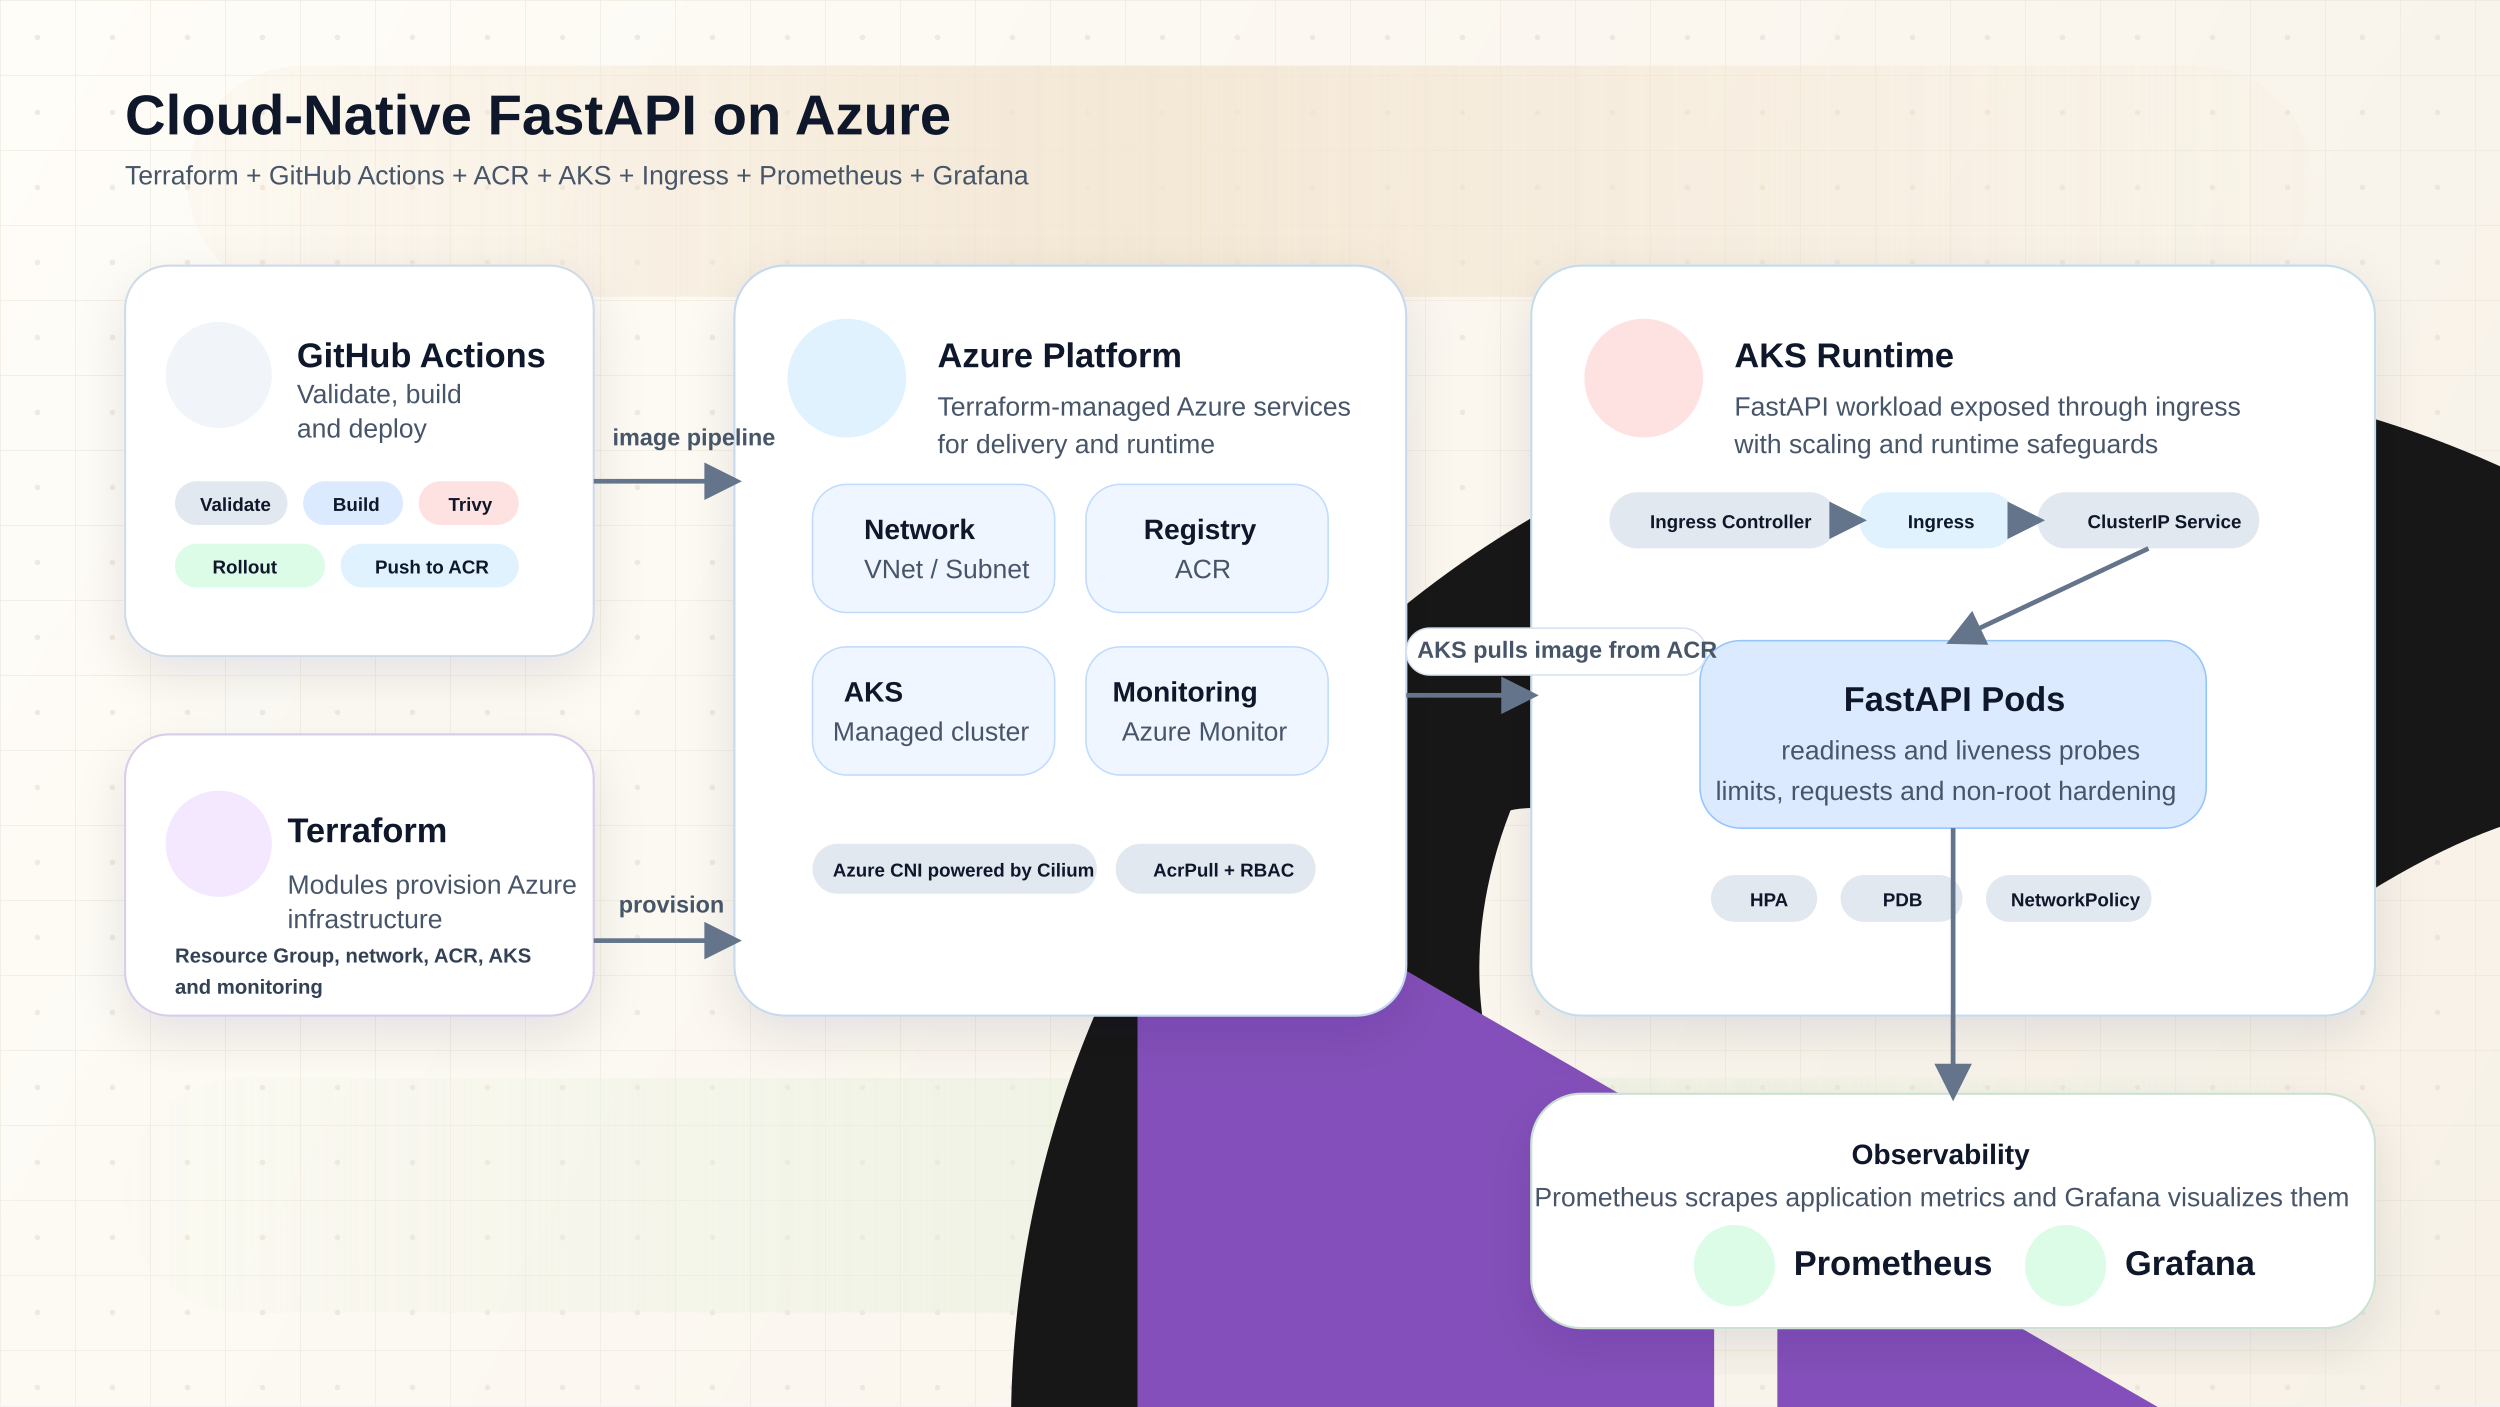
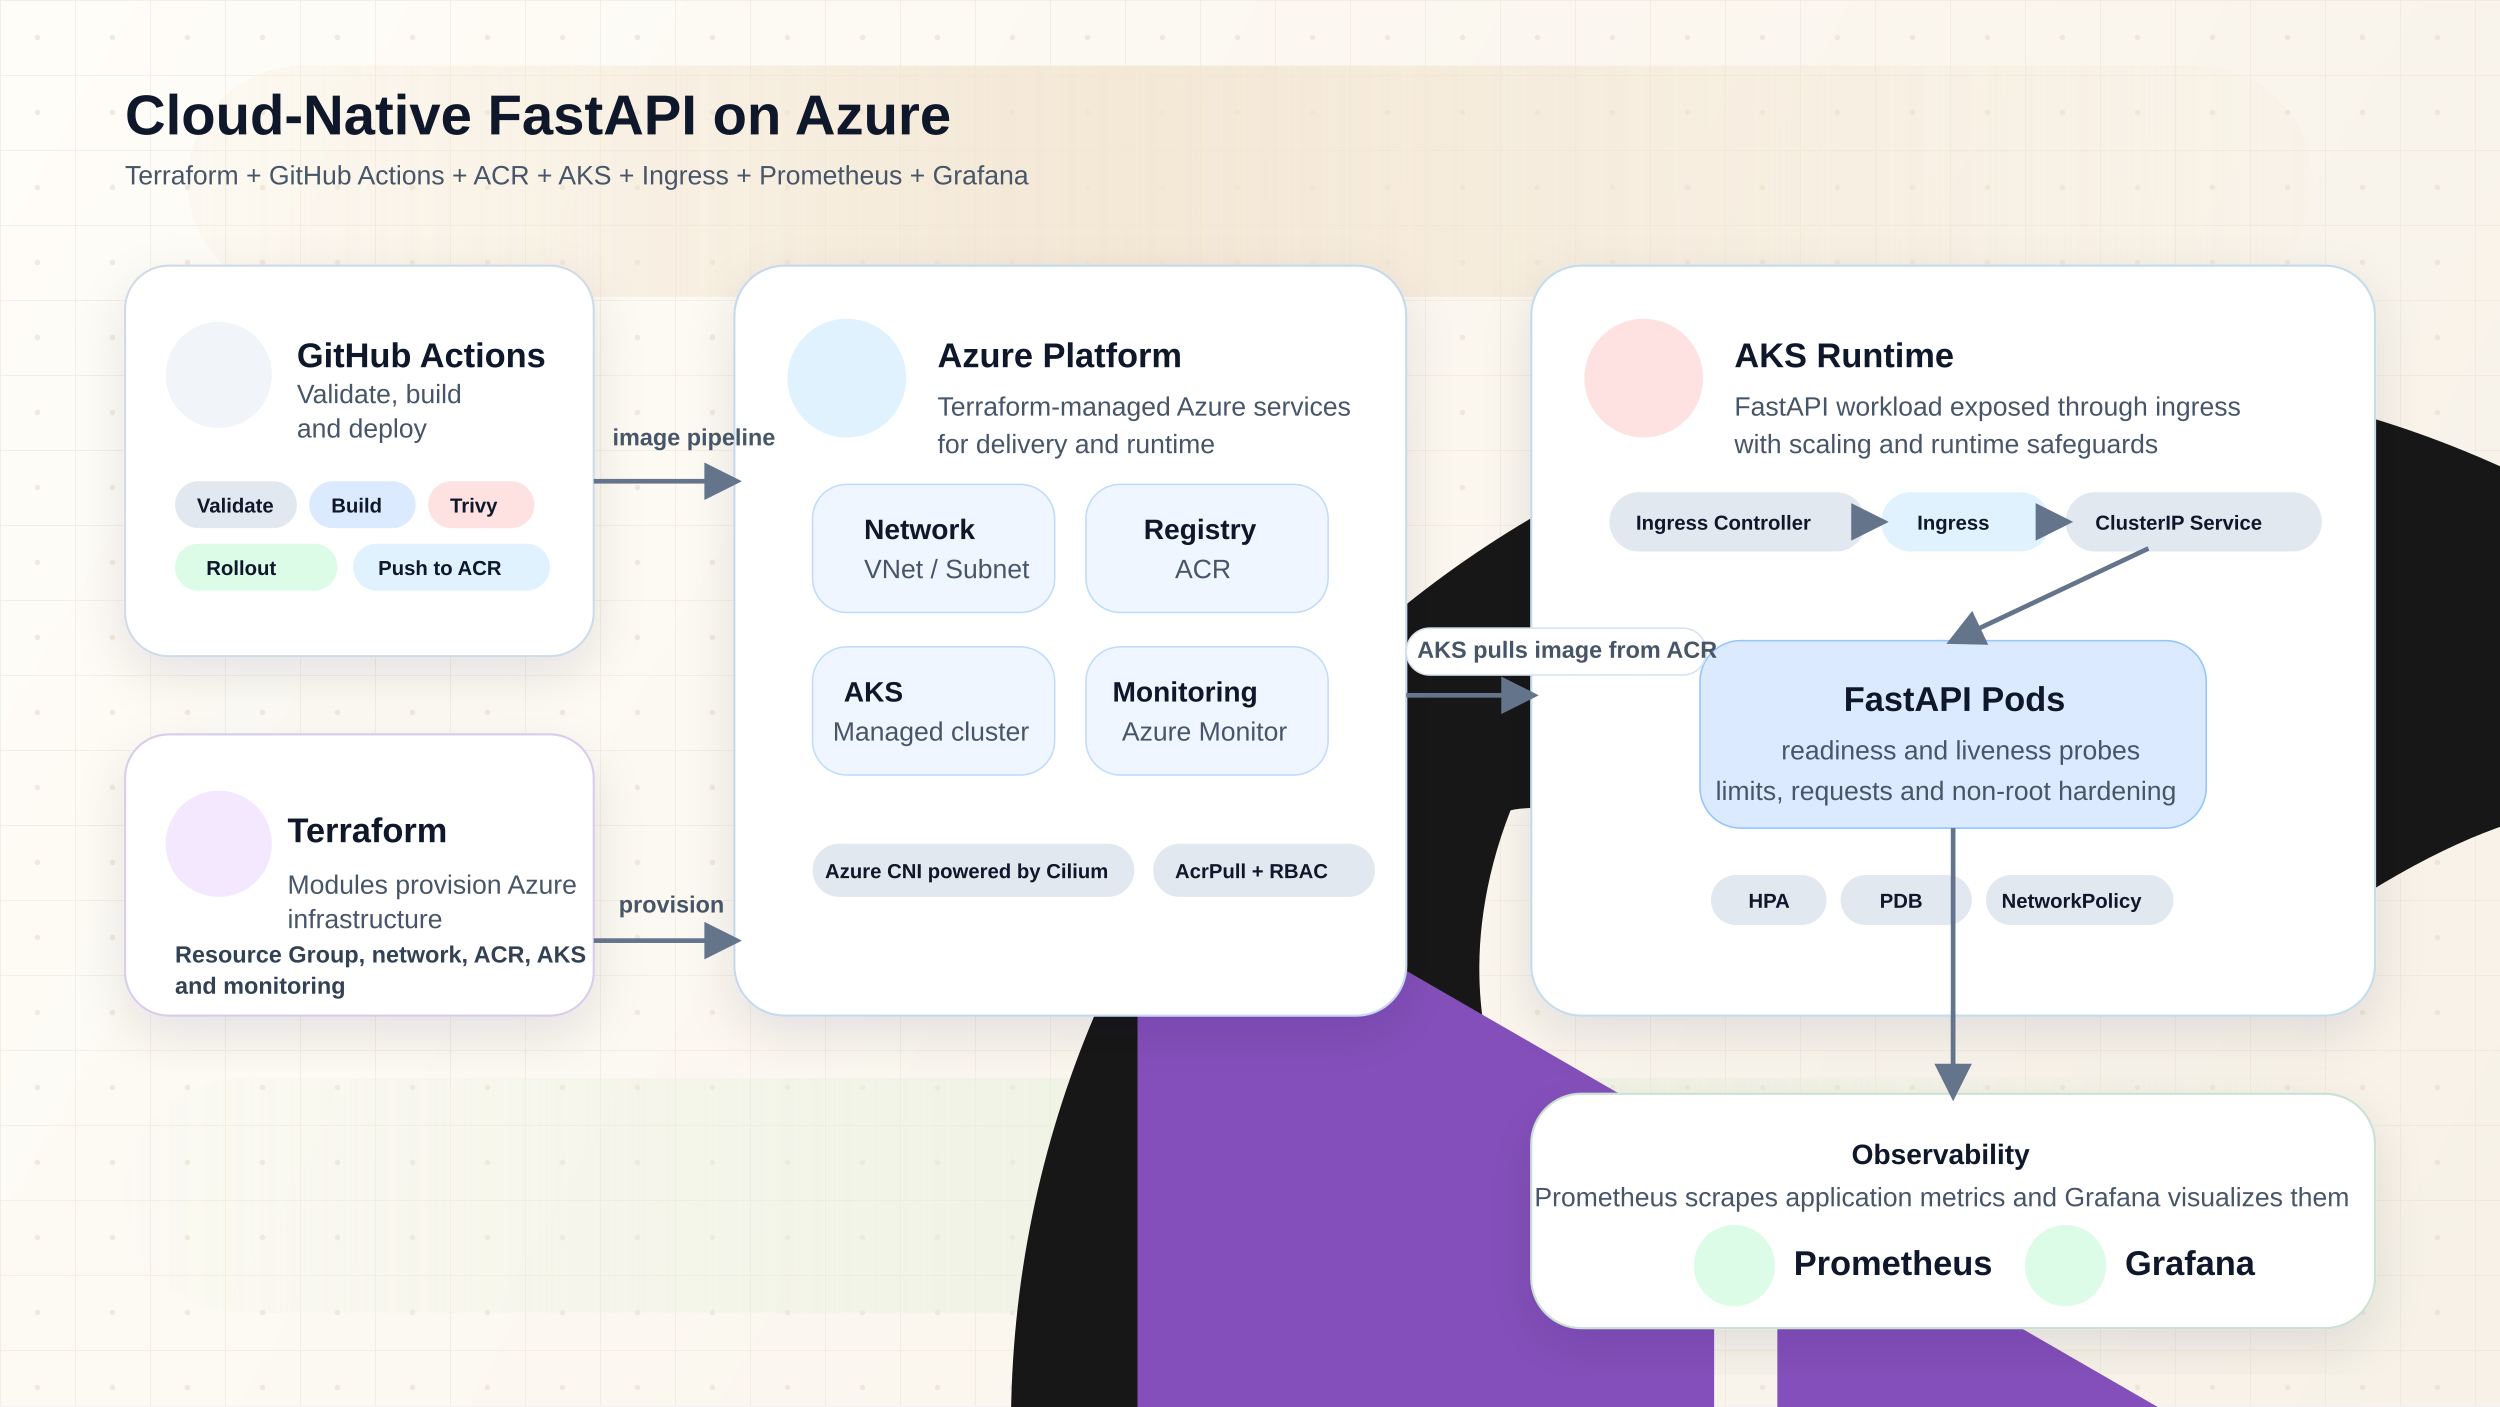
<svg xmlns="http://www.w3.org/2000/svg" width="1600" height="900" viewBox="0 0 1600 900" fill="none">
  <defs>
    <linearGradient id="bg" x1="0" y1="0" x2="1600" y2="900" gradientUnits="userSpaceOnUse">
      <stop stop-color="#FFFDF8" />
      <stop offset="1" stop-color="#F7F1E7" />
    </linearGradient>
    <pattern id="techGrid" x="0" y="0" width="48" height="48" patternUnits="userSpaceOnUse">
      <path d="M 48 0 L 0 0 0 48" fill="none" stroke="#E9DED1" stroke-width="1" />
      <circle cx="24" cy="24" r="1.8" fill="#E6DACD" />
    </pattern>
    <linearGradient id="bandTop" x1="0" y1="0" x2="1600" y2="0" gradientUnits="userSpaceOnUse">
      <stop stop-color="#F2E4CF" stop-opacity="0" />
      <stop offset="0.45" stop-color="#F2E4CF" stop-opacity="0.95" />
      <stop offset="1" stop-color="#F2E4CF" stop-opacity="0" />
    </linearGradient>
    <linearGradient id="bandBottom" x1="0" y1="0" x2="1600" y2="0" gradientUnits="userSpaceOnUse">
      <stop stop-color="#E8F0DE" stop-opacity="0" />
      <stop offset="0.5" stop-color="#E8F0DE" stop-opacity="0.85" />
      <stop offset="1" stop-color="#E8F0DE" stop-opacity="0" />
    </linearGradient>
    <filter id="shadow" x="-20%" y="-20%" width="140%" height="140%" filterUnits="objectBoundingBox">
      <feDropShadow dx="0" dy="12" stdDeviation="16" flood-color="#0F172A" flood-opacity="0.10" />
    </filter>
    <marker id="arrow" viewBox="0 0 10 10" refX="8" refY="5" markerWidth="8" markerHeight="8" orient="auto-start-reverse">
      <path d="M 0 0 L 10 5 L 0 10 z" fill="#64748B" />
    </marker>
    <style>
      .title { font: 700 36px 'Segoe UI', Arial, sans-serif; fill: #0F172A; }
      .subtitle { font: 500 17px 'Segoe UI', Arial, sans-serif; fill: #475569; }
      .section { font: 700 18px 'Segoe UI', Arial, sans-serif; fill: #0F172A; }
      .cardTitle { font: 700 22px 'Segoe UI', Arial, sans-serif; fill: #0F172A; }
      .cardText { font: 500 17px 'Segoe UI', Arial, sans-serif; fill: #475569; }
-       .small { font: 600 13px 'Segoe UI', Arial, sans-serif; fill: #334155; }
-       .chip { font: 700 12px 'Segoe UI', Arial, sans-serif; fill: #0F172A; }
+       .small { font: 600 15px 'Segoe UI', Arial, sans-serif; fill: #334155; }
+       .chip { font: 700 13px 'Segoe UI', Arial, sans-serif; fill: #0F172A; }
      .flowText { font: 600 15px 'Segoe UI', Arial, sans-serif; fill: #475569; }
      .flow { stroke: #64748B; stroke-width: 3; marker-end: url(#arrow); }
    </style>
    <symbol id="logo-github" viewBox="0 0 24 24">
      <path fill="#181717" d="M12 .297c-6.63 0-12 5.373-12 12 0 5.303 3.438 9.8 8.205 11.385.6.113.82-.258.82-.577 0-.285-.01-1.04-.015-2.04-3.338.724-4.042-1.61-4.042-1.61C4.422 18.07 3.633 17.7 3.633 17.7c-1.087-.744.084-.729.084-.729 1.205.084 1.838 1.236 1.838 1.236 1.07 1.835 2.809 1.305 3.495.998.108-.776.417-1.305.76-1.605-2.665-.3-5.466-1.332-5.466-5.93 0-1.31.465-2.38 1.235-3.22-.135-.303-.54-1.523.105-3.176 0 0 1.005-.322 3.3 1.23.96-.267 1.98-.399 3-.405 1.02.006 2.04.138 3 .405 2.28-1.552 3.285-1.23 3.285-1.23.645 1.653.24 2.873.12 3.176.765.84 1.23 1.91 1.23 3.22 0 4.61-2.805 5.625-5.475 5.92.42.36.81 1.096.81 2.22 0 1.606-.015 2.896-.015 3.286 0 .315.21.69.825.57C20.565 22.092 24 17.592 24 12.297c0-6.627-5.373-12-12-12" />
    </symbol>
    <symbol id="logo-terraform" viewBox="0 0 24 24">
      <path fill="#844FBA" d="M1.44 0v7.575l6.561 3.79V3.787zm21.12 4.227l-6.561 3.791v7.574l6.56-3.787zM8.72 4.23v7.575l6.561 3.787V8.018zm0 8.405v7.575L15.28 24v-7.578z" />
    </symbol>
    <symbol id="logo-kubernetes" viewBox="0 0 24 24">
      <path fill="#326CE5" d="M10.204 14.35l.007.01-.999 2.413a5.171 5.171 0 0 1-2.075-2.597l2.578-.437.004.005a.44.44 0 0 1 .484.606zm-.833-2.129a.44.44 0 0 0 .173-.756l.002-.011L7.585 9.7a5.143 5.143 0 0 0-.73 3.255l2.514-.725.002-.009zm1.145-1.98a.44.44 0 0 0 .699-.337l.01-.005.15-2.62a5.144 5.144 0 0 0-3.01 1.442l2.147 1.523.004-.002zm.76 2.75l.723.349.722-.347.18-.78-.5-.623h-.804l-.5.623.179.779zm1.5-3.095a.44.44 0 0 0 .7.336l.008.003 2.134-1.513a5.188 5.188 0 0 0-2.992-1.442l.148 2.615.002.001zm10.876 5.97l-5.773 7.181a1.6 1.6 0 0 1-1.248.594l-9.261.003a1.6 1.6 0 0 1-1.247-.596l-5.776-7.18a1.583 1.583 0 0 1-.307-1.34L2.1 5.573c.108-.47.425-.864.863-1.073L11.305.513a1.606 1.606 0 0 1 1.385 0l8.345 3.985c.438.209.755.604.863 1.073l2.062 8.955c.108.47-.005.963-.308 1.34z" />
    </symbol>
    <symbol id="logo-prometheus" viewBox="0 0 24 24">
      <path fill="#E6522C" d="M12 0C5.373 0 0 5.372 0 12c0 6.627 5.373 12 12 12s12-5.373 12-12c0-6.628-5.373-12-12-12zm0 22.46c-1.885 0-3.414-1.26-3.414-2.814h6.828c0 1.553-1.528 2.813-3.414 2.813zm5.64-3.745H6.36v-2.046h11.28v2.046zm-.04-3.098H6.391c-.037-.043-.075-.086-.111-.13-1.155-1.401-1.427-2.133-1.69-2.879-.005-.025 1.4.287 2.395.511 0 0 .513.119 1.262.255-.72-.843-1.147-1.915-1.147-3.01 0-2.406 1.845-4.508 1.18-6.207.648.053 1.34 1.367 1.387 3.422.689-.951.977-2.69.977-3.755 0-1.103.727-2.385 1.454-2.429-.648 1.069.168 1.984.894 4.256.272.854.237 2.29.447 3.201.07-1.892.395-4.652 1.595-5.605-.529 1.2.079 2.702.494 3.424.671 1.164 1.078 2.047 1.078 3.716a4.642 4.642 0 01-1.11 2.996c.792-.149 1.34-.283 1.34-.283l2.573-.502s-.374 1.538-1.81 3.019z" />
    </symbol>
    <symbol id="logo-grafana" viewBox="0 0 24 24">
      <path fill="#F46800" d="M23.02 10.59a8.578 8.578 0 0 0-.862-3.034 8.911 8.911 0 0 0-1.789-2.445c.337-1.342-.413-2.505-.413-2.505-1.292-.08-2.113.4-2.416.62-.052-.02-.102-.044-.154-.064-.22-.089-.446-.172-.677-.247-.231-.073-.47-.14-.711-.197a9.867 9.867 0 0 0-.875-.161C14.557.753 12.94 0 12.94 0c-1.804 1.145-2.147 2.744-2.147 2.744l-.018.093c-.098.029-.2.057-.298.088-.138.042-.275.094-.413.143-.138.055-.275.107-.41.166a8.869 8.869 0 0 0-1.557.87l-.063-.029c-2.497-.955-4.716.195-4.716.195-.203 2.658.996 4.33 1.235 4.636a11.608 11.608 0 0 0-.607 2.635C1.636 12.677.953 15.014.953 15.014c1.926 2.214 4.171 2.351 4.171 2.351.003-.002.006-.002.006-.005.285.509.615.994.986 1.446.156.19.32.371.488.548-.704 2.009.099 3.68.099 3.68 2.144.08 3.553-.937 3.849-1.173a9.784 9.784 0 0 0 3.164.501h.08l.055-.003.107-.002.103-.005.003.002c1.01 1.44 2.788 1.646 2.788 1.646 1.264-1.332 1.337-2.653 1.337-2.94v-.058c0-.02-.003-.039-.003-.06.265-.187.52-.387.758-.6a7.875 7.875 0 0 0 1.415-1.7c1.43.083 2.437-.885 2.437-.885-.236-1.49-1.085-2.216-1.264-2.354l-.018-.013-.016-.013a.217.217 0 0 1-.031-.02c.008-.092.016-.18.02-.27.011-.162.016-.323.016-.48v-.253l-.005-.098-.008-.135a1.891 1.891 0 0 0-.01-.13c-.003-.042-.008-.083-.013-.125l-.016-.124-.018-.122a6.215 6.215 0 0 0-2.032-3.73 6.015 6.015 0 0 0-3.222-1.46 6.292 6.292 0 0 0-.85-.048l-.107.002h-.063l-.044.003-.104.008a4.777 4.777 0 0 0-3.335 1.695c-.332.4-.592.84-.768 1.297a4.594 4.594 0 0 0-.312 1.817l.003.091c.005.055.007.11.013.164a3.615 3.615 0 0 0 .698 1.82 3.53 3.53 0 0 0 1.827 1.282c.33.098.66.14.971.137.039 0 .078 0 .114-.002l.063-.003c.02 0 .041-.003.062-.003.034-.002.065-.007.099-.01.007 0 .018-.003.028-.003l.031-.005.06-.008a1.18 1.18 0 0 0 .112-.02c.036-.008.072-.013.109-.024a2.634 2.634 0 0 0 .914-.415c.028-.02.056-.041.085-.065a.248.248 0 0 0 .039-.35.244.244 0 0 0-.309-.06l-.078.042c-.09.044-.184.083-.283.116a2.476 2.476 0 0 1-.475.096c-.028.003-.054.006-.083.006l-.083.002c-.026 0-.054 0-.08-.002l-.102-.006h-.012l-.024.006c-.016-.003-.031-.003-.044-.006-.031-.002-.06-.007-.091-.01a2.59 2.59 0 0 1-.724-.213 2.557 2.557 0 0 1-.667-.438 2.52 2.52 0 0 1-.805-1.475 2.306 2.306 0 0 1-.029-.444l.006-.122v-.023l.002-.031c.003-.021.003-.04.005-.06a3.163 3.163 0 0 1 1.352-2.29 3.12 3.12 0 0 1 .937-.43 2.946 2.946 0 0 1 .776-.101h.06l.07.002.045.003h.026l.07.005a4.041 4.041 0 0 1 1.635.49 3.94 3.94 0 0 1 1.602 1.662 3.77 3.77 0 0 1 .397 1.414l.005.076.003.075c.002.026.002.05.002.075 0 .024.003.052 0 .07v.065l-.002.073-.008.174a6.195 6.195 0 0 1-.08.639 5.1 5.1 0 0 1-.267.927 5.31 5.31 0 0 1-.624 1.13 5.052 5.052 0 0 1-3.237 2.014 4.82 4.82 0 0 1-.649.066l-.039.003h-.287a6.607 6.607 0 0 1-1.716-.265 6.776 6.776 0 0 1-3.4-2.274 6.75 6.75 0 0 1-.746-1.15 6.616 6.616 0 0 1-.714-2.596l-.005-.083-.002-.02v-.056l-.003-.073v-.096l-.003-.104v-.07l.003-.163c.008-.22.026-.45.054-.678a8.707 8.707 0 0 1 .28-1.355c.128-.444.286-.872.473-1.277a7.04 7.04 0 0 1 1.456-2.1 5.925 5.925 0 0 1 .953-.763c.169-.111.343-.213.524-.306.089-.05.182-.091.273-.135.047-.02.093-.042.138-.062a7.177 7.177 0 0 1 .714-.267l.145-.045c.049-.015.098-.026.148-.041.098-.029.197-.052.296-.076.049-.013.1-.02.15-.033l.15-.032.151-.028.076-.013.075-.01.153-.024c.057-.01.114-.013.171-.023l.169-.021c.036-.003.073-.008.106-.01l.073-.008.036-.003.042-.002c.057-.003.114-.008.171-.01l.086-.006h.023l.037-.003.145-.007a7.999 7.999 0 0 1 1.708.125 7.917 7.917 0 0 1 2.048.68 8.253 8.253 0 0 1 1.672 1.09l.09.077.089.078c.06.052.114.107.171.159.057.052.112.106.166.16.052.055.107.107.159.164a8.671 8.671 0 0 1 1.41 1.978c.012.026.028.052.04.078l.04.078.075.156c.023.051.05.1.07.153l.065.15a8.848 8.848 0 0 1 .45 1.34.19.19 0 0 0 .201.142.186.186 0 0 0 .172-.184c.01-.246.002-.532-.024-.856z" />
    </symbol>
    <symbol id="logo-azure" viewBox="0 0 24 24">
      <path fill="#0078D4" d="M13.1 1 4 17h5.4l3.7-6.5L18 23h5L13.1 1z" />
      <path fill="#50A9F8" d="M11.5 13.8 8.9 18h3.8l1.8 5h4.3z" />
    </symbol>
  </defs>
  <rect width="1600" height="900" fill="url(#bg)" />
  <rect width="1600" height="900" fill="url(#techGrid)" opacity="0.55" />
  <rect x="120" y="42" width="1360" height="148" rx="74" fill="url(#bandTop)" opacity="0.85" />
  <rect x="80" y="690" width="1440" height="150" rx="75" fill="url(#bandBottom)" opacity="0.8" />
  <text x="80" y="86" class="title">Cloud-Native FastAPI on Azure</text>
  <text x="80" y="118" class="subtitle">Terraform + GitHub Actions + ACR + AKS + Ingress + Prometheus + Grafana</text>
  <rect x="80" y="170" width="300" height="250" rx="28" fill="#FFFFFF" stroke="#D0DBE8" stroke-width="1.4" filter="url(#shadow)" />
  <circle cx="140" cy="240" r="34" fill="#F1F5F9" />
  <g transform="translate(122 222) scale(1.5)">
    <use href="#logo-github" />
  </g>
  <text x="190" y="235" class="cardTitle">GitHub Actions</text>
  <text x="190" y="258" class="cardText">Validate, build</text>
  <text x="190" y="280" class="cardText">and deploy</text>
-   <rect x="112" y="308" width="72" height="28" rx="14" fill="#E2E8F0" />
-   <text x="128" y="327" class="chip">Validate</text>
-   <rect x="194" y="308" width="64" height="28" rx="14" fill="#DBEAFE" />
-   <text x="213" y="327" class="chip">Build</text>
-   <rect x="268" y="308" width="64" height="28" rx="14" fill="#FEE2E2" />
-   <text x="287" y="327" class="chip">Trivy</text>
-   <rect x="112" y="348" width="96" height="28" rx="14" fill="#DCFCE7" />
-   <text x="136" y="367" class="chip">Rollout</text>
-   <rect x="218" y="348" width="114" height="28" rx="14" fill="#E0F2FE" />
-   <text x="240" y="367" class="chip">Push to ACR</text>
+   <rect x="112" y="308" width="78" height="30" rx="15" fill="#E2E8F0" />
+   <text x="126" y="328" class="chip">Validate</text>
+   <rect x="198" y="308" width="68" height="30" rx="15" fill="#DBEAFE" />
+   <text x="212" y="328" class="chip">Build</text>
+   <rect x="274" y="308" width="68" height="30" rx="15" fill="#FEE2E2" />
+   <text x="288" y="328" class="chip">Trivy</text>
+   <rect x="112" y="348" width="104" height="30" rx="15" fill="#DCFCE7" />
+   <text x="132" y="368" class="chip">Rollout</text>
+   <rect x="226" y="348" width="126" height="30" rx="15" fill="#E0F2FE" />
+   <text x="242" y="368" class="chip">Push to ACR</text>
  <rect x="80" y="470" width="300" height="180" rx="28" fill="#FFFFFF" stroke="#D8CDEB" stroke-width="1.4" filter="url(#shadow)" />
  <circle cx="140" cy="540" r="34" fill="#F3E8FF" />
  <g transform="translate(122 522) scale(1.5)">
    <use href="#logo-terraform" />
  </g>
  <text x="184" y="539" class="cardTitle">Terraform</text>
  <text x="184" y="572" class="cardText">Modules provision Azure</text>
  <text x="184" y="594" class="cardText">infrastructure</text>
  <text x="112" y="616" class="small">Resource Group, network, ACR, AKS</text>
  <text x="112" y="636" class="small">and monitoring</text>
  <rect x="470" y="170" width="430" height="480" rx="32" fill="#FFFFFF" stroke="#C7D9EF" stroke-width="1.4" filter="url(#shadow)" />
  <circle cx="542" cy="242" r="38" fill="#E0F2FE" />
  <g transform="translate(520 220) scale(1.85)">
    <use href="#logo-azure" />
  </g>
  <text x="600" y="235" class="cardTitle">Azure Platform</text>
  <text x="600" y="266" class="cardText">Terraform-managed Azure services</text>
  <text x="600" y="290" class="cardText">for delivery and runtime</text>
  <rect x="520" y="310" width="155" height="82" rx="22" fill="#EFF6FF" stroke="#BFDBFE" />
  <text x="553" y="345" class="section">Network</text>
  <text x="553" y="370" class="cardText">VNet / Subnet</text>
  <rect x="695" y="310" width="155" height="82" rx="22" fill="#EFF6FF" stroke="#BFDBFE" />
  <text x="732" y="345" class="section">Registry</text>
  <text x="752" y="370" class="cardText">ACR</text>
  <rect x="520" y="414" width="155" height="82" rx="22" fill="#EFF6FF" stroke="#BFDBFE" />
  <text x="540" y="449" class="section">AKS</text>
  <text x="533" y="474" class="cardText">Managed cluster</text>
  <rect x="695" y="414" width="155" height="82" rx="22" fill="#EFF6FF" stroke="#BFDBFE" />
  <text x="712" y="449" class="section">Monitoring</text>
  <text x="718" y="474" class="cardText">Azure Monitor</text>
-   <rect x="520" y="540" width="182" height="32" rx="16" fill="#E2E8F0" />
-   <text x="533" y="561" class="chip">Azure CNI powered by Cilium</text>
-   <rect x="714" y="540" width="128" height="32" rx="16" fill="#E2E8F0" />
-   <text x="738" y="561" class="chip">AcrPull + RBAC</text>
+   <rect x="520" y="540" width="206" height="34" rx="17" fill="#E2E8F0" />
+   <text x="528" y="562" class="chip">Azure CNI powered by Cilium</text>
+   <rect x="738" y="540" width="142" height="34" rx="17" fill="#E2E8F0" />
+   <text x="752" y="562" class="chip">AcrPull + RBAC</text>
  <rect x="980" y="170" width="540" height="480" rx="32" fill="#FFFFFF" stroke="#C4DDED" stroke-width="1.4" filter="url(#shadow)" />
  <circle cx="1052" cy="242" r="38" fill="#FEE2E2" />
  <g transform="translate(1029 219) scale(1.9)">
    <use href="#logo-kubernetes" />
  </g>
  <text x="1110" y="235" class="cardTitle">AKS Runtime</text>
  <text x="1110" y="266" class="cardText">FastAPI workload exposed through ingress</text>
  <text x="1110" y="290" class="cardText">with scaling and runtime safeguards</text>
-   <rect x="1030" y="315" width="146" height="36" rx="18" fill="#E2E8F0" />
-   <text x="1056" y="338" class="chip">Ingress Controller</text>
-   <rect x="1190" y="315" width="100" height="36" rx="18" fill="#E0F2FE" />
-   <text x="1221" y="338" class="chip">Ingress</text>
-   <rect x="1304" y="315" width="142" height="36" rx="18" fill="#E2E8F0" />
-   <text x="1336" y="338" class="chip">ClusterIP Service</text>
-   <line x1="1176" y1="333" x2="1190" y2="333" class="flow" />
-   <line x1="1290" y1="333" x2="1304" y2="333" class="flow" />
+   <rect x="1030" y="315" width="164" height="38" rx="19" fill="#E2E8F0" />
+   <text x="1047" y="339" class="chip">Ingress Controller</text>
+   <rect x="1204" y="315" width="108" height="38" rx="19" fill="#E0F2FE" />
+   <text x="1227" y="339" class="chip">Ingress</text>
+   <rect x="1322" y="315" width="164" height="38" rx="19" fill="#E2E8F0" />
+   <text x="1341" y="339" class="chip">ClusterIP Service</text>
+   <line x1="1194" y1="334" x2="1204" y2="334" class="flow" />
+   <line x1="1312" y1="334" x2="1322" y2="334" class="flow" />
  <rect x="1088" y="410" width="324" height="120" rx="26" fill="#DBEAFE" stroke="#93C5FD" />
  <text x="1180" y="455" class="cardTitle">FastAPI Pods</text>
  <text x="1140" y="486" class="cardText">readiness and liveness probes</text>
  <text x="1098" y="512" class="cardText">limits, requests and non-root hardening</text>
  <line x1="1375" y1="351" x2="1250" y2="410" class="flow" />
-   <rect x="1095" y="560" width="68" height="30" rx="15" fill="#E2E8F0" />
-   <text x="1120" y="580" class="chip">HPA</text>
-   <rect x="1178" y="560" width="78" height="30" rx="15" fill="#E2E8F0" />
-   <text x="1205" y="580" class="chip">PDB</text>
-   <rect x="1271" y="560" width="106" height="30" rx="15" fill="#E2E8F0" />
-   <text x="1287" y="580" class="chip">NetworkPolicy</text>
+   <rect x="1095" y="560" width="74" height="32" rx="16" fill="#E2E8F0" />
+   <text x="1119" y="581" class="chip">HPA</text>
+   <rect x="1178" y="560" width="84" height="32" rx="16" fill="#E2E8F0" />
+   <text x="1203" y="581" class="chip">PDB</text>
+   <rect x="1271" y="560" width="120" height="32" rx="16" fill="#E2E8F0" />
+   <text x="1281" y="581" class="chip">NetworkPolicy</text>
  <rect x="980" y="700" width="540" height="150" rx="32" fill="#FFFFFF" stroke="#CBE1D2" stroke-width="1.4" filter="url(#shadow)" />
  <text x="1185" y="745" class="section">Observability</text>
  <text x="982" y="772" class="cardText">Prometheus scrapes application metrics and Grafana visualizes them</text>
  <circle cx="1110" cy="810" r="26" fill="#DCFCE7" />
  <g transform="translate(1095 795) scale(1.25)">
    <use href="#logo-prometheus" />
  </g>
  <text x="1148" y="816" class="cardTitle">Prometheus</text>
  <circle cx="1322" cy="810" r="26" fill="#DCFCE7" />
  <g transform="translate(1307 795) scale(1.25)">
    <use href="#logo-grafana" />
  </g>
  <text x="1360" y="816" class="cardTitle">Grafana</text>
  <line x1="1250" y1="530" x2="1250" y2="700" class="flow" />
  <line x1="380" y1="308" x2="470" y2="308" class="flow" />
  <text x="392" y="285" class="flowText">image pipeline</text>
  <line x1="380" y1="602" x2="470" y2="602" class="flow" />
  <text x="396" y="584" class="flowText">provision</text>
  <line x1="900" y1="445" x2="980" y2="445" class="flow" />
  <rect x="900" y="402" width="192" height="30" rx="15" fill="#FFFFFF" stroke="#D7E2F0" />
  <text x="907" y="421" class="flowText">AKS pulls image from ACR</text>
</svg>
